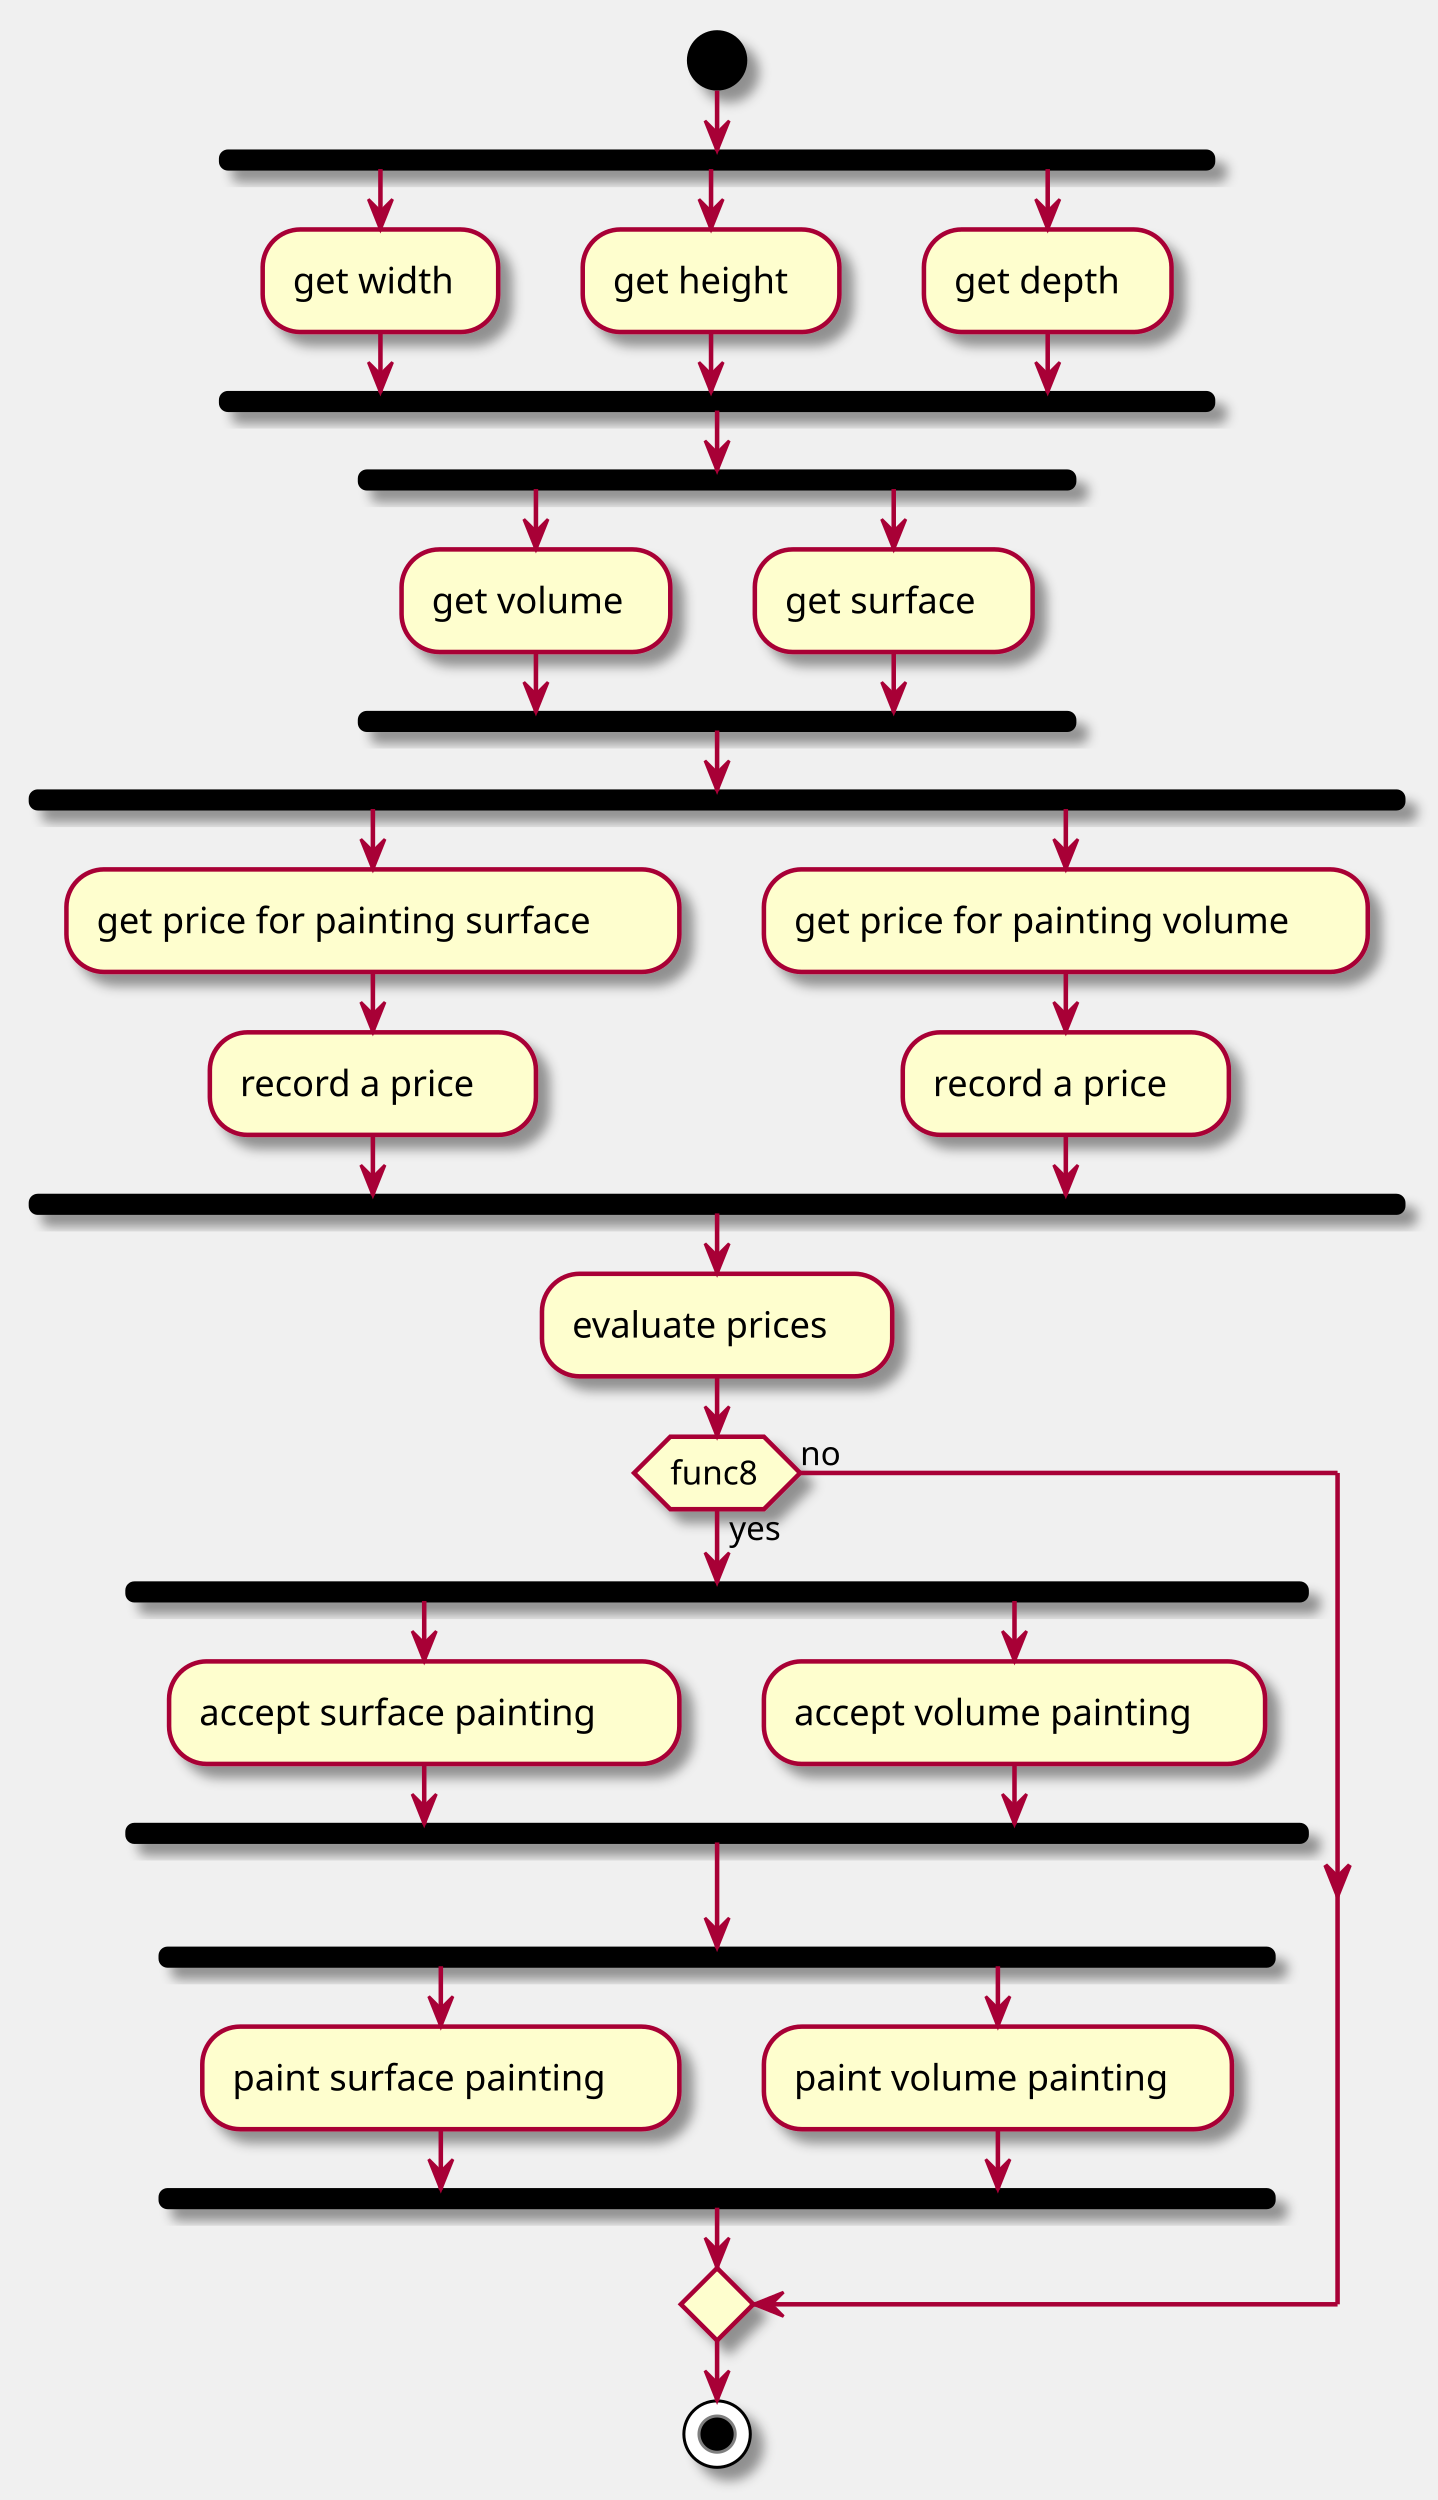
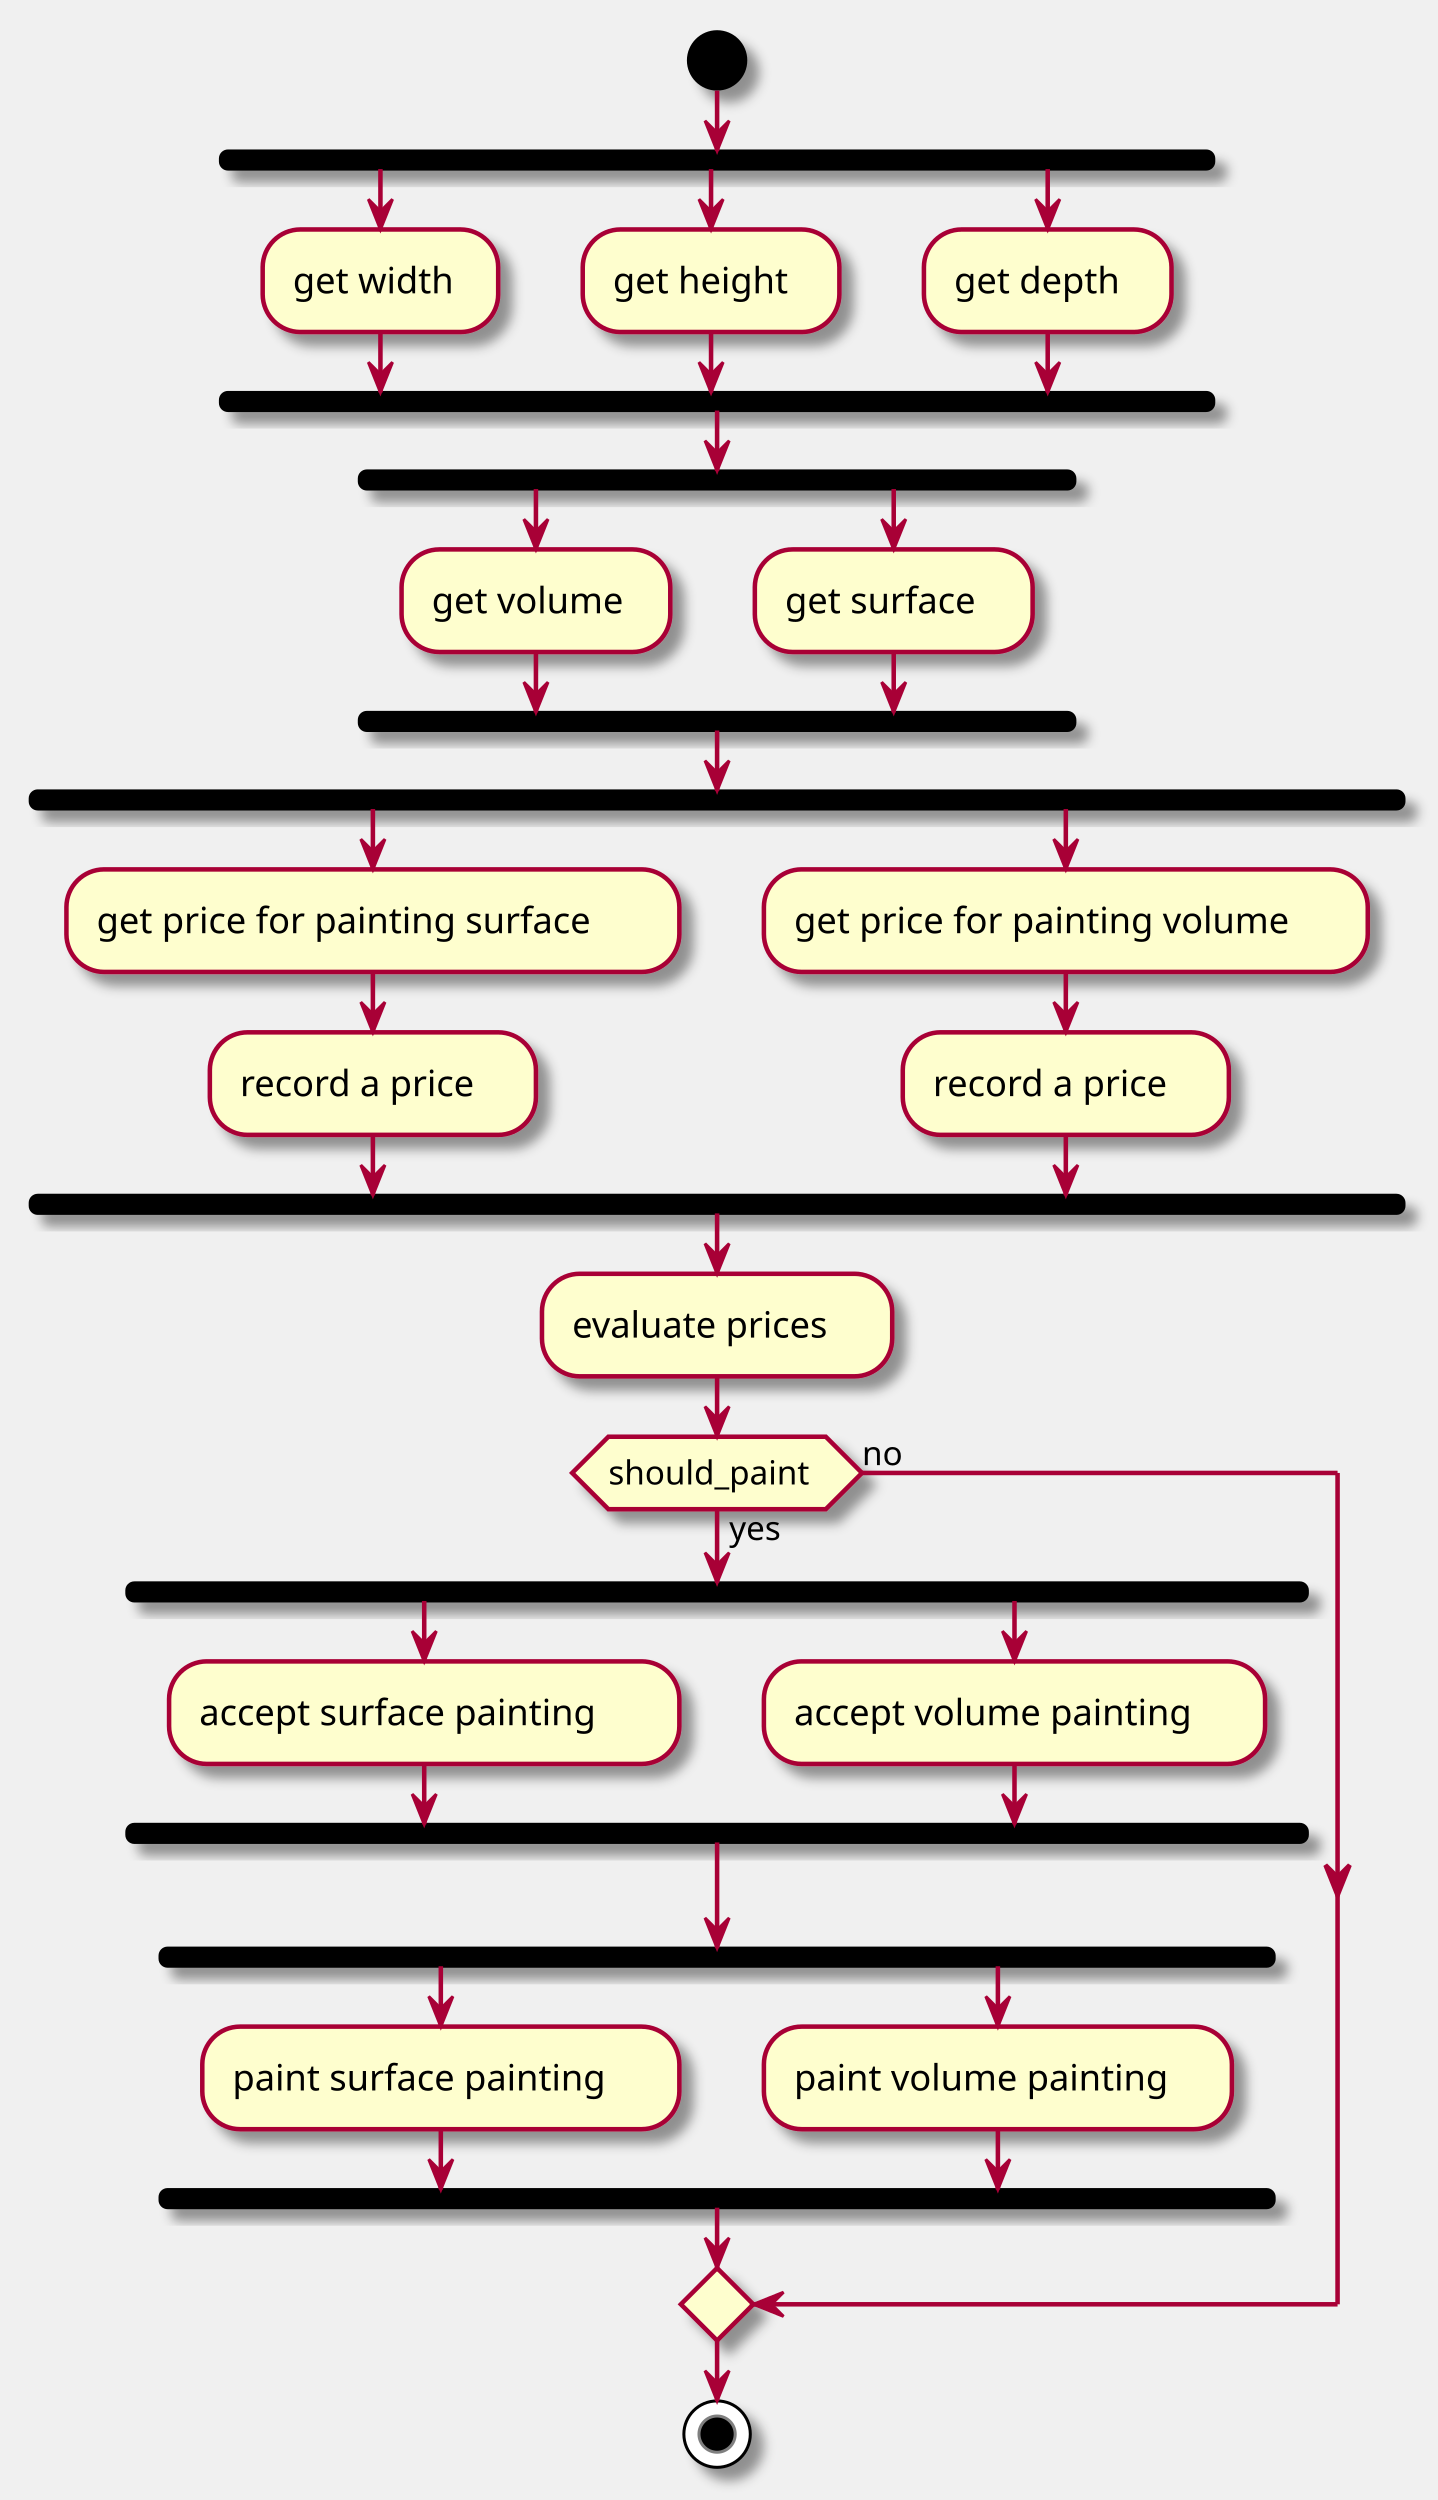
<svg xmlns="http://www.w3.org/2000/svg" contentScriptType="application/ecmascript" contentStyleType="text/css" height="828px" preserveAspectRatio="none" style="width:476px;height:828px;" version="1.1" viewBox="0 0 476 828" width="476px" zoomAndPan="magnify">
  <defs>
-     <filter height="300%" id="fssgfijjr3x6z" width="300%" x="-1" y="-1">
+     <filter height="300%" id="fmdaqx1bhowbv" width="300%" x="-1" y="-1">
      <feGaussianBlur result="blurOut" stdDeviation="2.0" />
      <feColorMatrix in="blurOut" result="blurOut2" type="matrix" values="0 0 0 0 0 0 0 0 0 0 0 0 0 0 0 0 0 0 .4 0" />
      <feOffset dx="4.0" dy="4.0" in="blurOut2" result="blurOut3" />
      <feBlend in="SourceGraphic" in2="blurOut3" mode="normal" />
    </filter>
  </defs>
  <g>
-     <ellipse cx="237.5" cy="20" fill="#000000" filter="url(#fssgfijjr3x6z)" rx="10" ry="10" style="stroke: none; stroke-width: 1.0;" />
-     <rect fill="#000000" filter="url(#fssgfijjr3x6z)" height="6" rx="2.5" ry="2.5" style="stroke: #000000; stroke-width: 1.0;" width="329" x="73" y="50" />
-     <rect fill="#FEFECE" filter="url(#fssgfijjr3x6z)" height="33.969" rx="12.5" ry="12.5" style="stroke: #A80036; stroke-width: 1.5;" width="78" x="87" y="76" />
+     <ellipse cx="237.5" cy="20" fill="#000000" filter="url(#fmdaqx1bhowbv)" rx="10" ry="10" style="stroke: none; stroke-width: 1.0;" />
+     <rect fill="#000000" filter="url(#fmdaqx1bhowbv)" height="6" rx="2.5" ry="2.5" style="stroke: #000000; stroke-width: 1.0;" width="329" x="73" y="50" />
+     <rect fill="#FEFECE" filter="url(#fmdaqx1bhowbv)" height="33.969" rx="12.5" ry="12.5" style="stroke: #A80036; stroke-width: 1.5;" width="78" x="87" y="76" />
    <text fill="#000000" font-family="sans-serif" font-size="12" lengthAdjust="spacingAndGlyphs" textLength="58" x="97" y="97.139">get width</text>
-     <rect fill="#FEFECE" filter="url(#fssgfijjr3x6z)" height="33.969" rx="12.5" ry="12.5" style="stroke: #A80036; stroke-width: 1.5;" width="85" x="193" y="76" />
+     <rect fill="#FEFECE" filter="url(#fmdaqx1bhowbv)" height="33.969" rx="12.5" ry="12.5" style="stroke: #A80036; stroke-width: 1.5;" width="85" x="193" y="76" />
    <text fill="#000000" font-family="sans-serif" font-size="12" lengthAdjust="spacingAndGlyphs" textLength="65" x="203" y="97.139">get height</text>
-     <rect fill="#FEFECE" filter="url(#fssgfijjr3x6z)" height="33.969" rx="12.5" ry="12.5" style="stroke: #A80036; stroke-width: 1.5;" width="82" x="306" y="76" />
+     <rect fill="#FEFECE" filter="url(#fmdaqx1bhowbv)" height="33.969" rx="12.5" ry="12.5" style="stroke: #A80036; stroke-width: 1.5;" width="82" x="306" y="76" />
    <text fill="#000000" font-family="sans-serif" font-size="12" lengthAdjust="spacingAndGlyphs" textLength="62" x="316" y="97.139">get depth</text>
-     <rect fill="#000000" filter="url(#fssgfijjr3x6z)" height="6" rx="2.5" ry="2.5" style="stroke: #000000; stroke-width: 1.0;" width="329" x="73" y="129.969" />
-     <rect fill="#000000" filter="url(#fssgfijjr3x6z)" height="6" rx="2.5" ry="2.5" style="stroke: #000000; stroke-width: 1.0;" width="237" x="119" y="155.969" />
-     <rect fill="#FEFECE" filter="url(#fssgfijjr3x6z)" height="33.969" rx="12.5" ry="12.5" style="stroke: #A80036; stroke-width: 1.5;" width="89" x="133" y="181.969" />
+     <rect fill="#000000" filter="url(#fmdaqx1bhowbv)" height="6" rx="2.5" ry="2.5" style="stroke: #000000; stroke-width: 1.0;" width="329" x="73" y="129.969" />
+     <rect fill="#000000" filter="url(#fmdaqx1bhowbv)" height="6" rx="2.5" ry="2.5" style="stroke: #000000; stroke-width: 1.0;" width="237" x="119" y="155.969" />
+     <rect fill="#FEFECE" filter="url(#fmdaqx1bhowbv)" height="33.969" rx="12.5" ry="12.5" style="stroke: #A80036; stroke-width: 1.5;" width="89" x="133" y="181.969" />
    <text fill="#000000" font-family="sans-serif" font-size="12" lengthAdjust="spacingAndGlyphs" textLength="69" x="143" y="203.107">get volume</text>
-     <rect fill="#FEFECE" filter="url(#fssgfijjr3x6z)" height="33.969" rx="12.5" ry="12.5" style="stroke: #A80036; stroke-width: 1.5;" width="92" x="250" y="181.969" />
+     <rect fill="#FEFECE" filter="url(#fmdaqx1bhowbv)" height="33.969" rx="12.5" ry="12.5" style="stroke: #A80036; stroke-width: 1.5;" width="92" x="250" y="181.969" />
    <text fill="#000000" font-family="sans-serif" font-size="12" lengthAdjust="spacingAndGlyphs" textLength="72" x="260" y="203.107">get surface</text>
-     <rect fill="#000000" filter="url(#fssgfijjr3x6z)" height="6" rx="2.5" ry="2.5" style="stroke: #000000; stroke-width: 1.0;" width="237" x="119" y="235.938" />
-     <rect fill="#000000" filter="url(#fssgfijjr3x6z)" height="6" rx="2.5" ry="2.5" style="stroke: #000000; stroke-width: 1.0;" width="455" x="10" y="261.938" />
-     <rect fill="#FEFECE" filter="url(#fssgfijjr3x6z)" height="33.969" rx="12.5" ry="12.5" style="stroke: #A80036; stroke-width: 1.5;" width="203" x="22" y="287.938" />
+     <rect fill="#000000" filter="url(#fmdaqx1bhowbv)" height="6" rx="2.5" ry="2.5" style="stroke: #000000; stroke-width: 1.0;" width="237" x="119" y="235.938" />
+     <rect fill="#000000" filter="url(#fmdaqx1bhowbv)" height="6" rx="2.5" ry="2.5" style="stroke: #000000; stroke-width: 1.0;" width="455" x="10" y="261.938" />
+     <rect fill="#FEFECE" filter="url(#fmdaqx1bhowbv)" height="33.969" rx="12.5" ry="12.5" style="stroke: #A80036; stroke-width: 1.5;" width="203" x="22" y="287.938" />
    <text fill="#000000" font-family="sans-serif" font-size="12" lengthAdjust="spacingAndGlyphs" textLength="183" x="32" y="309.076">get price for painting surface</text>
-     <rect fill="#FEFECE" filter="url(#fssgfijjr3x6z)" height="33.969" rx="12.5" ry="12.5" style="stroke: #A80036; stroke-width: 1.5;" width="108" x="69.5" y="341.906" />
+     <rect fill="#FEFECE" filter="url(#fmdaqx1bhowbv)" height="33.969" rx="12.5" ry="12.5" style="stroke: #A80036; stroke-width: 1.5;" width="108" x="69.5" y="341.906" />
    <text fill="#000000" font-family="sans-serif" font-size="12" lengthAdjust="spacingAndGlyphs" textLength="88" x="79.5" y="363.045">record a price</text>
-     <rect fill="#FEFECE" filter="url(#fssgfijjr3x6z)" height="33.969" rx="12.5" ry="12.5" style="stroke: #A80036; stroke-width: 1.5;" width="200" x="253" y="287.938" />
+     <rect fill="#FEFECE" filter="url(#fmdaqx1bhowbv)" height="33.969" rx="12.5" ry="12.5" style="stroke: #A80036; stroke-width: 1.5;" width="200" x="253" y="287.938" />
    <text fill="#000000" font-family="sans-serif" font-size="12" lengthAdjust="spacingAndGlyphs" textLength="180" x="263" y="309.076">get price for painting volume</text>
-     <rect fill="#FEFECE" filter="url(#fssgfijjr3x6z)" height="33.969" rx="12.5" ry="12.5" style="stroke: #A80036; stroke-width: 1.5;" width="108" x="299" y="341.906" />
+     <rect fill="#FEFECE" filter="url(#fmdaqx1bhowbv)" height="33.969" rx="12.5" ry="12.5" style="stroke: #A80036; stroke-width: 1.5;" width="108" x="299" y="341.906" />
    <text fill="#000000" font-family="sans-serif" font-size="12" lengthAdjust="spacingAndGlyphs" textLength="88" x="309" y="363.045">record a price</text>
-     <rect fill="#000000" filter="url(#fssgfijjr3x6z)" height="6" rx="2.5" ry="2.5" style="stroke: #000000; stroke-width: 1.0;" width="455" x="10" y="395.875" />
-     <rect fill="#FEFECE" filter="url(#fssgfijjr3x6z)" height="33.969" rx="12.5" ry="12.5" style="stroke: #A80036; stroke-width: 1.5;" width="116" x="179.5" y="421.875" />
+     <rect fill="#000000" filter="url(#fmdaqx1bhowbv)" height="6" rx="2.5" ry="2.5" style="stroke: #000000; stroke-width: 1.0;" width="455" x="10" y="395.875" />
+     <rect fill="#FEFECE" filter="url(#fmdaqx1bhowbv)" height="33.969" rx="12.5" ry="12.5" style="stroke: #A80036; stroke-width: 1.5;" width="116" x="179.5" y="421.875" />
    <text fill="#000000" font-family="sans-serif" font-size="12" lengthAdjust="spacingAndGlyphs" textLength="96" x="189.5" y="443.014">evaluate prices</text>
-     <rect fill="#000000" filter="url(#fssgfijjr3x6z)" height="6" rx="2.5" ry="2.5" style="stroke: #000000; stroke-width: 1.0;" width="391" x="42" y="524.246" />
-     <rect fill="#FEFECE" filter="url(#fssgfijjr3x6z)" height="33.969" rx="12.5" ry="12.5" style="stroke: #A80036; stroke-width: 1.5;" width="169" x="56" y="550.246" />
+     <rect fill="#000000" filter="url(#fmdaqx1bhowbv)" height="6" rx="2.5" ry="2.5" style="stroke: #000000; stroke-width: 1.0;" width="391" x="42" y="524.246" />
+     <rect fill="#FEFECE" filter="url(#fmdaqx1bhowbv)" height="33.969" rx="12.5" ry="12.5" style="stroke: #A80036; stroke-width: 1.5;" width="169" x="56" y="550.246" />
    <text fill="#000000" font-family="sans-serif" font-size="12" lengthAdjust="spacingAndGlyphs" textLength="149" x="66" y="571.385">accept surface painting</text>
-     <rect fill="#FEFECE" filter="url(#fssgfijjr3x6z)" height="33.969" rx="12.5" ry="12.5" style="stroke: #A80036; stroke-width: 1.5;" width="166" x="253" y="550.246" />
+     <rect fill="#FEFECE" filter="url(#fmdaqx1bhowbv)" height="33.969" rx="12.5" ry="12.5" style="stroke: #A80036; stroke-width: 1.5;" width="166" x="253" y="550.246" />
    <text fill="#000000" font-family="sans-serif" font-size="12" lengthAdjust="spacingAndGlyphs" textLength="146" x="263" y="571.385">accept volume painting</text>
-     <rect fill="#000000" filter="url(#fssgfijjr3x6z)" height="6" rx="2.5" ry="2.5" style="stroke: #000000; stroke-width: 1.0;" width="391" x="42" y="604.215" />
-     <rect fill="#000000" filter="url(#fssgfijjr3x6z)" height="6" rx="2.5" ry="2.5" style="stroke: #000000; stroke-width: 1.0;" width="369" x="53" y="645.215" />
-     <rect fill="#FEFECE" filter="url(#fssgfijjr3x6z)" height="33.969" rx="12.5" ry="12.5" style="stroke: #A80036; stroke-width: 1.5;" width="158" x="67" y="671.215" />
+     <rect fill="#000000" filter="url(#fmdaqx1bhowbv)" height="6" rx="2.5" ry="2.5" style="stroke: #000000; stroke-width: 1.0;" width="391" x="42" y="604.215" />
+     <rect fill="#000000" filter="url(#fmdaqx1bhowbv)" height="6" rx="2.5" ry="2.5" style="stroke: #000000; stroke-width: 1.0;" width="369" x="53" y="645.215" />
+     <rect fill="#FEFECE" filter="url(#fmdaqx1bhowbv)" height="33.969" rx="12.5" ry="12.5" style="stroke: #A80036; stroke-width: 1.5;" width="158" x="67" y="671.215" />
    <text fill="#000000" font-family="sans-serif" font-size="12" lengthAdjust="spacingAndGlyphs" textLength="138" x="77" y="692.354">paint surface painting</text>
-     <rect fill="#FEFECE" filter="url(#fssgfijjr3x6z)" height="33.969" rx="12.5" ry="12.5" style="stroke: #A80036; stroke-width: 1.5;" width="155" x="253" y="671.215" />
+     <rect fill="#FEFECE" filter="url(#fmdaqx1bhowbv)" height="33.969" rx="12.5" ry="12.5" style="stroke: #A80036; stroke-width: 1.5;" width="155" x="253" y="671.215" />
    <text fill="#000000" font-family="sans-serif" font-size="12" lengthAdjust="spacingAndGlyphs" textLength="135" x="263" y="692.354">paint volume painting</text>
-     <rect fill="#000000" filter="url(#fssgfijjr3x6z)" height="6" rx="2.5" ry="2.5" style="stroke: #000000; stroke-width: 1.0;" width="369" x="53" y="725.184" />
-     <polygon fill="#FEFECE" filter="url(#fssgfijjr3x6z)" points="222,475.844,253,475.844,265,487.844,253,499.844,222,499.844,210,487.844,222,475.844" style="stroke: #A80036; stroke-width: 1.5;" />
+     <rect fill="#000000" filter="url(#fmdaqx1bhowbv)" height="6" rx="2.5" ry="2.5" style="stroke: #000000; stroke-width: 1.0;" width="369" x="53" y="725.184" />
+     <polygon fill="#FEFECE" filter="url(#fmdaqx1bhowbv)" points="201.5,475.844,273.5,475.844,285.5,487.844,273.5,499.844,201.5,499.844,189.5,487.844,201.5,475.844" style="stroke: #A80036; stroke-width: 1.5;" />
    <text fill="#000000" font-family="sans-serif" font-size="11" lengthAdjust="spacingAndGlyphs" textLength="20" x="241.5" y="510.054">yes</text>
-     <text fill="#000000" font-family="sans-serif" font-size="11" lengthAdjust="spacingAndGlyphs" textLength="31" x="222" y="491.652">func8</text>
-     <text fill="#000000" font-family="sans-serif" font-size="11" lengthAdjust="spacingAndGlyphs" textLength="14" x="265" y="485.25">no</text>
-     <polygon fill="#FEFECE" filter="url(#fssgfijjr3x6z)" points="237.5,751.184,249.5,763.184,237.5,775.184,225.5,763.184,237.5,751.184" style="stroke: #A80036; stroke-width: 1.5;" />
-     <ellipse cx="237.5" cy="806.184" fill="#FFFFFF" filter="url(#fssgfijjr3x6z)" rx="11" ry="11" style="stroke: #000000; stroke-width: 1.0;" />
+     <text fill="#000000" font-family="sans-serif" font-size="11" lengthAdjust="spacingAndGlyphs" textLength="72" x="201.5" y="491.652">should_paint</text>
+     <text fill="#000000" font-family="sans-serif" font-size="11" lengthAdjust="spacingAndGlyphs" textLength="14" x="285.5" y="485.25">no</text>
+     <polygon fill="#FEFECE" filter="url(#fmdaqx1bhowbv)" points="237.5,751.184,249.5,763.184,237.5,775.184,225.5,763.184,237.5,751.184" style="stroke: #A80036; stroke-width: 1.5;" />
+     <ellipse cx="237.5" cy="806.184" fill="#FFFFFF" filter="url(#fmdaqx1bhowbv)" rx="11" ry="11" style="stroke: #000000; stroke-width: 1.0;" />
    <ellipse cx="237.5" cy="806.184" fill="#000000" rx="6" ry="6" style="stroke: #7F7F7F; stroke-width: 1.0;" />
    <line style="stroke: #A80036; stroke-width: 1.5;" x1="126" x2="126" y1="56" y2="76" />
    <polygon fill="#A80036" points="122,66,126,76,130,66,126,70" style="stroke: #A80036; stroke-width: 1.0;" />
    <line style="stroke: #A80036; stroke-width: 1.5;" x1="235.5" x2="235.5" y1="56" y2="76" />
    <polygon fill="#A80036" points="231.5,66,235.5,76,239.5,66,235.5,70" style="stroke: #A80036; stroke-width: 1.0;" />
    <line style="stroke: #A80036; stroke-width: 1.5;" x1="347" x2="347" y1="56" y2="76" />
    <polygon fill="#A80036" points="343,66,347,76,351,66,347,70" style="stroke: #A80036; stroke-width: 1.0;" />
    <line style="stroke: #A80036; stroke-width: 1.5;" x1="126" x2="126" y1="109.969" y2="129.969" />
    <polygon fill="#A80036" points="122,119.969,126,129.969,130,119.969,126,123.969" style="stroke: #A80036; stroke-width: 1.0;" />
    <line style="stroke: #A80036; stroke-width: 1.5;" x1="235.5" x2="235.5" y1="109.969" y2="129.969" />
    <polygon fill="#A80036" points="231.5,119.969,235.5,129.969,239.5,119.969,235.5,123.969" style="stroke: #A80036; stroke-width: 1.0;" />
    <line style="stroke: #A80036; stroke-width: 1.5;" x1="347" x2="347" y1="109.969" y2="129.969" />
    <polygon fill="#A80036" points="343,119.969,347,129.969,351,119.969,347,123.969" style="stroke: #A80036; stroke-width: 1.0;" />
    <line style="stroke: #A80036; stroke-width: 1.5;" x1="237.5" x2="237.5" y1="30" y2="50" />
    <polygon fill="#A80036" points="233.5,40,237.5,50,241.5,40,237.5,44" style="stroke: #A80036; stroke-width: 1.0;" />
    <line style="stroke: #A80036; stroke-width: 1.5;" x1="177.5" x2="177.5" y1="161.969" y2="181.969" />
    <polygon fill="#A80036" points="173.5,171.969,177.5,181.969,181.5,171.969,177.5,175.969" style="stroke: #A80036; stroke-width: 1.0;" />
    <line style="stroke: #A80036; stroke-width: 1.5;" x1="296" x2="296" y1="161.969" y2="181.969" />
    <polygon fill="#A80036" points="292,171.969,296,181.969,300,171.969,296,175.969" style="stroke: #A80036; stroke-width: 1.0;" />
    <line style="stroke: #A80036; stroke-width: 1.5;" x1="177.5" x2="177.5" y1="215.938" y2="235.938" />
    <polygon fill="#A80036" points="173.5,225.938,177.5,235.938,181.5,225.938,177.5,229.938" style="stroke: #A80036; stroke-width: 1.0;" />
    <line style="stroke: #A80036; stroke-width: 1.5;" x1="296" x2="296" y1="215.938" y2="235.938" />
    <polygon fill="#A80036" points="292,225.938,296,235.938,300,225.938,296,229.938" style="stroke: #A80036; stroke-width: 1.0;" />
    <line style="stroke: #A80036; stroke-width: 1.5;" x1="237.5" x2="237.5" y1="135.969" y2="155.969" />
    <polygon fill="#A80036" points="233.5,145.969,237.5,155.969,241.5,145.969,237.5,149.969" style="stroke: #A80036; stroke-width: 1.0;" />
    <line style="stroke: #A80036; stroke-width: 1.5;" x1="123.5" x2="123.5" y1="321.906" y2="341.906" />
    <polygon fill="#A80036" points="119.5,331.906,123.5,341.906,127.5,331.906,123.5,335.906" style="stroke: #A80036; stroke-width: 1.0;" />
    <line style="stroke: #A80036; stroke-width: 1.5;" x1="353" x2="353" y1="321.906" y2="341.906" />
    <polygon fill="#A80036" points="349,331.906,353,341.906,357,331.906,353,335.906" style="stroke: #A80036; stroke-width: 1.0;" />
    <line style="stroke: #A80036; stroke-width: 1.5;" x1="123.5" x2="123.5" y1="267.938" y2="287.938" />
    <polygon fill="#A80036" points="119.5,277.938,123.5,287.938,127.5,277.938,123.5,281.938" style="stroke: #A80036; stroke-width: 1.0;" />
    <line style="stroke: #A80036; stroke-width: 1.5;" x1="353" x2="353" y1="267.938" y2="287.938" />
    <polygon fill="#A80036" points="349,277.938,353,287.938,357,277.938,353,281.938" style="stroke: #A80036; stroke-width: 1.0;" />
    <line style="stroke: #A80036; stroke-width: 1.5;" x1="123.5" x2="123.5" y1="375.875" y2="395.875" />
    <polygon fill="#A80036" points="119.5,385.875,123.5,395.875,127.5,385.875,123.5,389.875" style="stroke: #A80036; stroke-width: 1.0;" />
    <line style="stroke: #A80036; stroke-width: 1.5;" x1="353" x2="353" y1="375.875" y2="395.875" />
    <polygon fill="#A80036" points="349,385.875,353,395.875,357,385.875,353,389.875" style="stroke: #A80036; stroke-width: 1.0;" />
    <line style="stroke: #A80036; stroke-width: 1.5;" x1="237.5" x2="237.5" y1="241.938" y2="261.938" />
    <polygon fill="#A80036" points="233.5,251.938,237.5,261.938,241.5,251.938,237.5,255.938" style="stroke: #A80036; stroke-width: 1.0;" />
    <line style="stroke: #A80036; stroke-width: 1.5;" x1="237.5" x2="237.5" y1="401.875" y2="421.875" />
    <polygon fill="#A80036" points="233.5,411.875,237.5,421.875,241.5,411.875,237.5,415.875" style="stroke: #A80036; stroke-width: 1.0;" />
    <line style="stroke: #A80036; stroke-width: 1.5;" x1="140.5" x2="140.5" y1="530.246" y2="550.246" />
    <polygon fill="#A80036" points="136.5,540.246,140.5,550.246,144.5,540.246,140.5,544.246" style="stroke: #A80036; stroke-width: 1.0;" />
    <line style="stroke: #A80036; stroke-width: 1.5;" x1="336" x2="336" y1="530.246" y2="550.246" />
    <polygon fill="#A80036" points="332,540.246,336,550.246,340,540.246,336,544.246" style="stroke: #A80036; stroke-width: 1.0;" />
    <line style="stroke: #A80036; stroke-width: 1.5;" x1="140.5" x2="140.5" y1="584.215" y2="604.215" />
    <polygon fill="#A80036" points="136.5,594.215,140.5,604.215,144.5,594.215,140.5,598.215" style="stroke: #A80036; stroke-width: 1.0;" />
    <line style="stroke: #A80036; stroke-width: 1.5;" x1="336" x2="336" y1="584.215" y2="604.215" />
    <polygon fill="#A80036" points="332,594.215,336,604.215,340,594.215,336,598.215" style="stroke: #A80036; stroke-width: 1.0;" />
    <line style="stroke: #A80036; stroke-width: 1.5;" x1="146" x2="146" y1="651.215" y2="671.215" />
    <polygon fill="#A80036" points="142,661.215,146,671.215,150,661.215,146,665.215" style="stroke: #A80036; stroke-width: 1.0;" />
    <line style="stroke: #A80036; stroke-width: 1.5;" x1="330.5" x2="330.5" y1="651.215" y2="671.215" />
    <polygon fill="#A80036" points="326.5,661.215,330.5,671.215,334.5,661.215,330.5,665.215" style="stroke: #A80036; stroke-width: 1.0;" />
    <line style="stroke: #A80036; stroke-width: 1.5;" x1="146" x2="146" y1="705.184" y2="725.184" />
    <polygon fill="#A80036" points="142,715.184,146,725.184,150,715.184,146,719.184" style="stroke: #A80036; stroke-width: 1.0;" />
    <line style="stroke: #A80036; stroke-width: 1.5;" x1="330.5" x2="330.5" y1="705.184" y2="725.184" />
    <polygon fill="#A80036" points="326.5,715.184,330.5,725.184,334.5,715.184,330.5,719.184" style="stroke: #A80036; stroke-width: 1.0;" />
    <line style="stroke: #A80036; stroke-width: 1.5;" x1="237.5" x2="237.5" y1="610.215" y2="645.215" />
    <polygon fill="#A80036" points="233.5,635.215,237.5,645.215,241.5,635.215,237.5,639.215" style="stroke: #A80036; stroke-width: 1.0;" />
    <line style="stroke: #A80036; stroke-width: 1.5;" x1="237.5" x2="237.5" y1="499.844" y2="524.246" />
    <polygon fill="#A80036" points="233.5,514.246,237.5,524.246,241.5,514.246,237.5,518.246" style="stroke: #A80036; stroke-width: 1.0;" />
-     <line style="stroke: #A80036; stroke-width: 1.5;" x1="265" x2="443" y1="487.844" y2="487.844" />
+     <line style="stroke: #A80036; stroke-width: 1.5;" x1="285.5" x2="443" y1="487.844" y2="487.844" />
    <polygon fill="#A80036" points="439,617.715,443,627.715,447,617.715,443,621.715" style="stroke: #A80036; stroke-width: 1.5;" />
    <line style="stroke: #A80036; stroke-width: 1.5;" x1="443" x2="443" y1="487.844" y2="763.184" />
    <line style="stroke: #A80036; stroke-width: 1.5;" x1="443" x2="249.5" y1="763.184" y2="763.184" />
    <polygon fill="#A80036" points="259.5,759.184,249.5,763.184,259.5,767.184,255.5,763.184" style="stroke: #A80036; stroke-width: 1.0;" />
    <line style="stroke: #A80036; stroke-width: 1.5;" x1="237.5" x2="237.5" y1="731.184" y2="751.184" />
    <polygon fill="#A80036" points="233.5,741.184,237.5,751.184,241.5,741.184,237.5,745.184" style="stroke: #A80036; stroke-width: 1.0;" />
    <line style="stroke: #A80036; stroke-width: 1.5;" x1="237.5" x2="237.5" y1="455.844" y2="475.844" />
    <polygon fill="#A80036" points="233.5,465.844,237.5,475.844,241.5,465.844,237.5,469.844" style="stroke: #A80036; stroke-width: 1.0;" />
    <line style="stroke: #A80036; stroke-width: 1.5;" x1="237.5" x2="237.5" y1="775.184" y2="795.184" />
    <polygon fill="#A80036" points="233.5,785.184,237.5,795.184,241.5,785.184,237.5,789.184" style="stroke: #A80036; stroke-width: 1.0;" />
  </g>
</svg>
